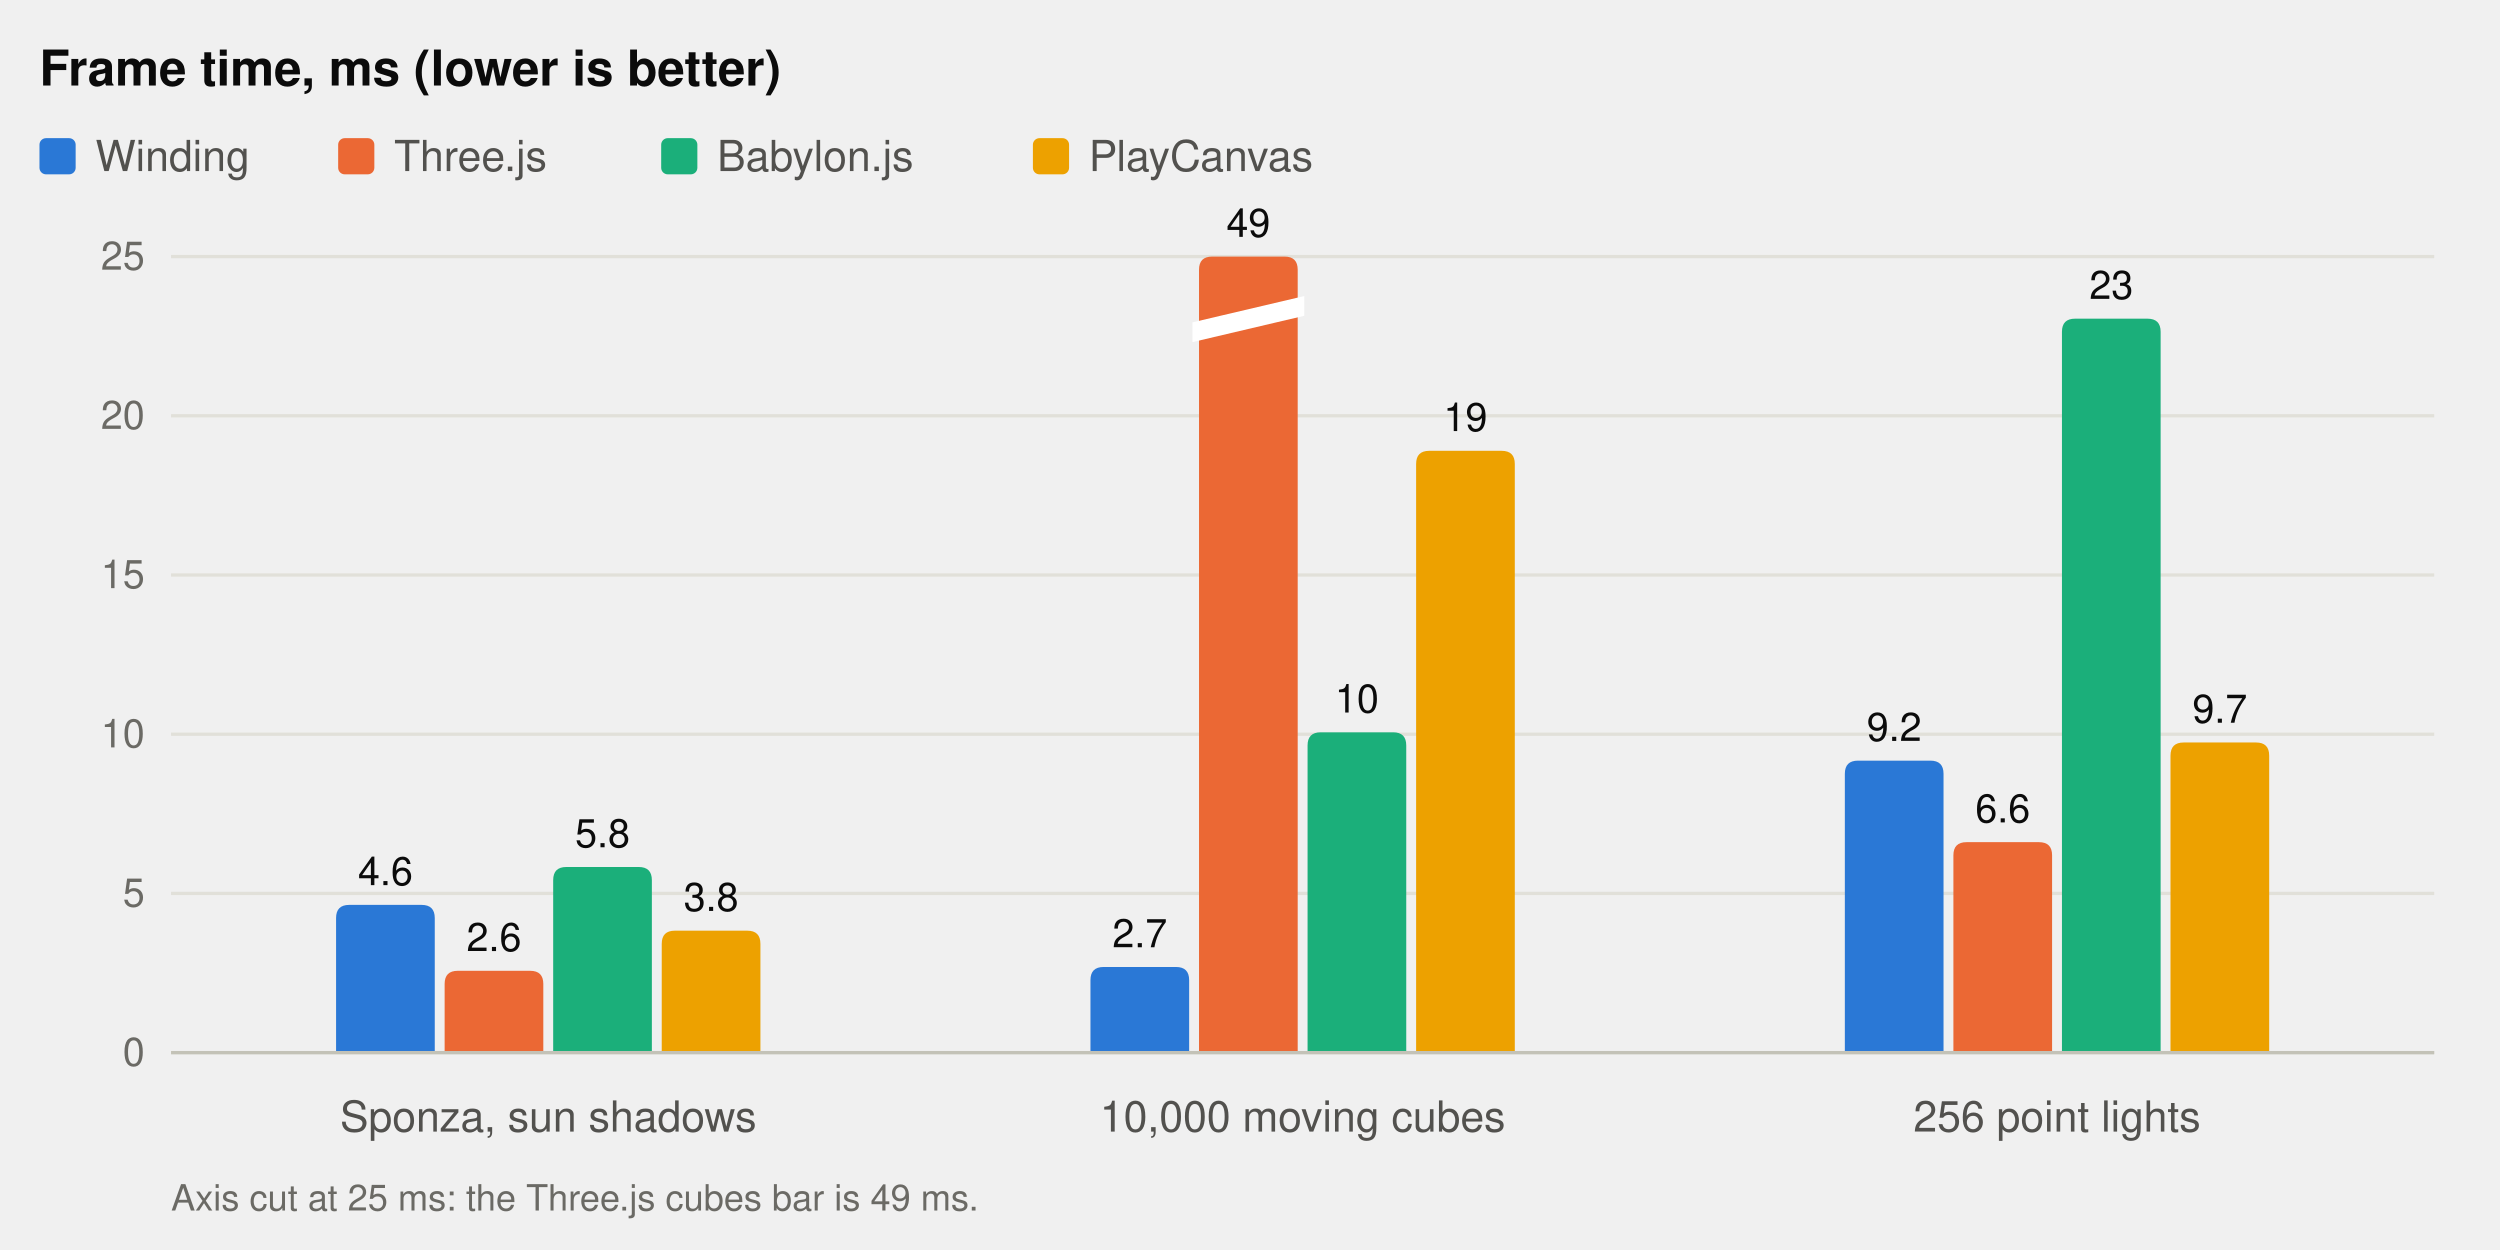
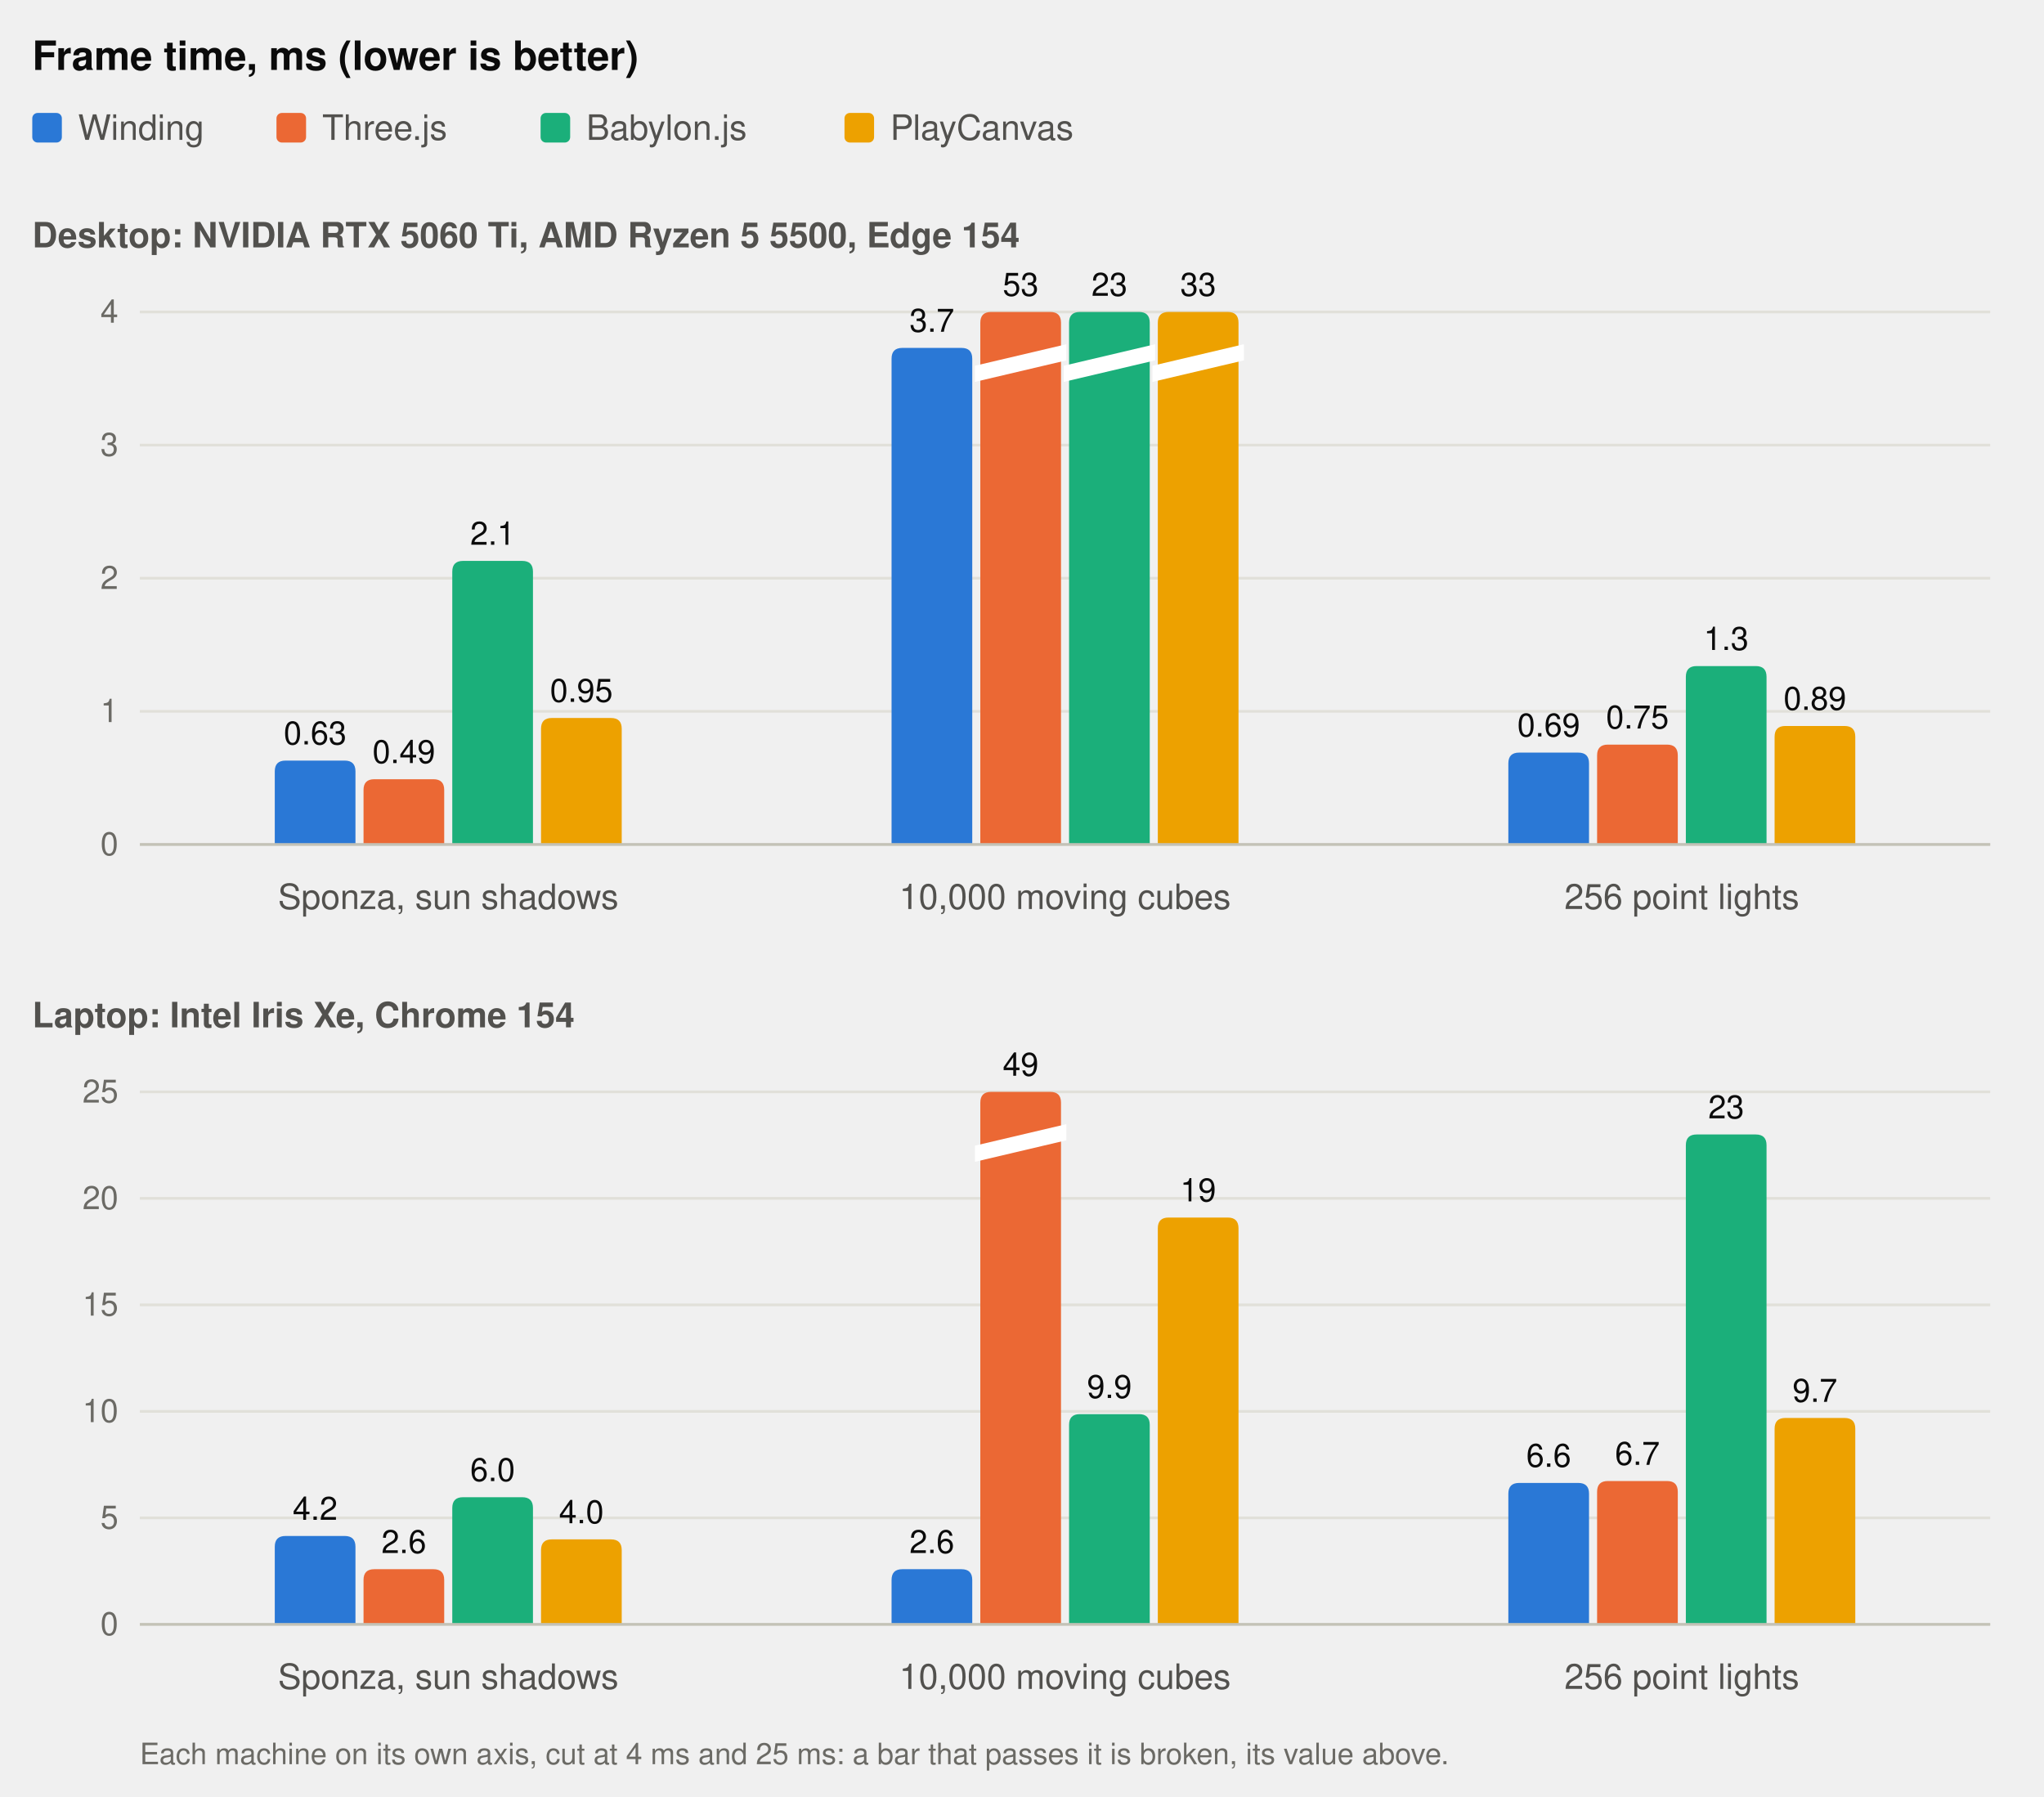
- <svg xmlns="http://www.w3.org/2000/svg" viewBox="0 0 760 380" width="760" height="380" role="img" font-family="-apple-system, 'Segoe UI', Helvetica, Arial, sans-serif">
+ <svg xmlns="http://www.w3.org/2000/svg" viewBox="0 0 760 668" width="760" height="668" role="img" font-family="-apple-system, 'Segoe UI', Helvetica, Arial, sans-serif">
  <text x="12" y="26" font-size="15" font-weight="600" fill="#0b0b0b">Frame time, ms (lower is better)</text>
  <rect x="12" y="42" width="11" height="11" rx="2" fill="#2a78d6" />
  <text x="29" y="52" font-size="13" fill="#52514e">Winding</text>
  <rect x="102.8" y="42" width="11" height="11" rx="2" fill="#eb6834" />
  <text x="119.8" y="52" font-size="13" fill="#52514e">Three.js</text>
  <rect x="201" y="42" width="11" height="11" rx="2" fill="#1baf7a" />
  <text x="218" y="52" font-size="13" fill="#52514e">Babylon.js</text>
  <rect x="314" y="42" width="11" height="11" rx="2" fill="#eda100" />
  <text x="331" y="52" font-size="13" fill="#52514e">PlayCanvas</text>
-   <line x1="52" x2="740" y1="320" y2="320" stroke="#e1e0d9" stroke-width="1" />
-   <text x="44" y="324" font-size="12" text-anchor="end" fill="#6b6a65">0</text>
-   <line x1="52" x2="740" y1="271.6" y2="271.6" stroke="#e1e0d9" stroke-width="1" />
-   <text x="44" y="275.6" font-size="12" text-anchor="end" fill="#6b6a65">5</text>
-   <line x1="52" x2="740" y1="223.2" y2="223.2" stroke="#e1e0d9" stroke-width="1" />
-   <text x="44" y="227.2" font-size="12" text-anchor="end" fill="#6b6a65">10</text>
-   <line x1="52" x2="740" y1="174.8" y2="174.8" stroke="#e1e0d9" stroke-width="1" />
-   <text x="44" y="178.8" font-size="12" text-anchor="end" fill="#6b6a65">15</text>
-   <line x1="52" x2="740" y1="126.4" y2="126.4" stroke="#e1e0d9" stroke-width="1" />
-   <text x="44" y="130.4" font-size="12" text-anchor="end" fill="#6b6a65">20</text>
-   <line x1="52" x2="740" y1="78" y2="78" stroke="#e1e0d9" stroke-width="1" />
-   <text x="44" y="82" font-size="12" text-anchor="end" fill="#6b6a65">25</text>
-   <path d="M102.167,320 V279.085 q0,-4 4,-4 h22 q4,0 4,4 V320 Z" fill="#2a78d6" />
-   <text x="117.167" y="269.085" font-size="12" text-anchor="middle" fill="#0b0b0b">4.6</text>
-   <path d="M135.167,320 V299.122 q0,-4 4,-4 h22 q4,0 4,4 V320 Z" fill="#eb6834" />
-   <text x="150.167" y="289.122" font-size="12" text-anchor="middle" fill="#0b0b0b">2.6</text>
-   <path d="M168.167,320 V267.566 q0,-4 4,-4 h22 q4,0 4,4 V320 Z" fill="#1baf7a" />
-   <text x="183.167" y="257.566" font-size="12" text-anchor="middle" fill="#0b0b0b">5.8</text>
-   <path d="M201.167,320 V286.926 q0,-4 4,-4 h22 q4,0 4,4 V320 Z" fill="#eda100" />
-   <text x="216.167" y="276.926" font-size="12" text-anchor="middle" fill="#0b0b0b">3.8</text>
-   <text x="166.667" y="344" font-size="13" text-anchor="middle" fill="#52514e">Sponza, sun shadows</text>
-   <path d="M331.5,320 V297.961 q0,-4 4,-4 h22 q4,0 4,4 V320 Z" fill="#2a78d6" />
-   <text x="346.5" y="287.961" font-size="12" text-anchor="middle" fill="#0b0b0b">2.7</text>
-   <path d="M364.5,320 V82 q0,-4 4,-4 h22 q4,0 4,4 V320 Z" fill="#eb6834" />
-   <path d="M362.5,98 l34,-8 v6 l-34,8 Z" fill="#ffffff" />
-   <text x="379.5" y="72" font-size="12" text-anchor="middle" fill="#0b0b0b">49</text>
-   <path d="M397.5,320 V226.619 q0,-4 4,-4 h22 q4,0 4,4 V320 Z" fill="#1baf7a" />
-   <text x="412.5" y="216.619" font-size="12" text-anchor="middle" fill="#0b0b0b">10</text>
-   <path d="M430.5,320 V141.048 q0,-4 4,-4 h22 q4,0 4,4 V320 Z" fill="#eda100" />
-   <text x="445.5" y="131.048" font-size="12" text-anchor="middle" fill="#0b0b0b">19</text>
-   <text x="396" y="344" font-size="13" text-anchor="middle" fill="#52514e">10,000 moving cubes</text>
-   <path d="M560.833,320 V235.234 q0,-4 4,-4 h22 q4,0 4,4 V320 Z" fill="#2a78d6" />
-   <text x="575.833" y="225.234" font-size="12" text-anchor="middle" fill="#0b0b0b">9.2</text>
-   <path d="M593.833,320 V260.015 q0,-4 4,-4 h22 q4,0 4,4 V320 Z" fill="#eb6834" />
-   <text x="608.833" y="250.015" font-size="12" text-anchor="middle" fill="#0b0b0b">6.6</text>
-   <path d="M626.833,320 V100.876 q0,-4 4,-4 h22 q4,0 4,4 V320 Z" fill="#1baf7a" />
-   <text x="641.833" y="90.876" font-size="12" text-anchor="middle" fill="#0b0b0b">23</text>
-   <path d="M659.833,320 V229.717 q0,-4 4,-4 h22 q4,0 4,4 V320 Z" fill="#eda100" />
-   <text x="674.833" y="219.717" font-size="12" text-anchor="middle" fill="#0b0b0b">9.7</text>
-   <text x="625.333" y="344" font-size="13" text-anchor="middle" fill="#52514e">256 point lights</text>
-   <line x1="52" x2="740" y1="320" y2="320" stroke="#c3c2b7" stroke-width="1" />
-   <text x="52" y="368" font-size="11" fill="#6b6a65">Axis cut at 25 ms: the Three.js cubes bar is 49 ms.</text>
+   <text x="12" y="92" font-size="13" font-weight="600" fill="#52514e">Desktop: NVIDIA RTX 5060 Ti, AMD Ryzen 5 5500, Edge 154</text>
+   <line x1="52" x2="740" y1="314" y2="314" stroke="#e1e0d9" stroke-width="1" />
+   <text x="44" y="318" font-size="12" text-anchor="end" fill="#6b6a65">0</text>
+   <line x1="52" x2="740" y1="264.5" y2="264.5" stroke="#e1e0d9" stroke-width="1" />
+   <text x="44" y="268.5" font-size="12" text-anchor="end" fill="#6b6a65">1</text>
+   <line x1="52" x2="740" y1="215" y2="215" stroke="#e1e0d9" stroke-width="1" />
+   <text x="44" y="219" font-size="12" text-anchor="end" fill="#6b6a65">2</text>
+   <line x1="52" x2="740" y1="165.5" y2="165.5" stroke="#e1e0d9" stroke-width="1" />
+   <text x="44" y="169.5" font-size="12" text-anchor="end" fill="#6b6a65">3</text>
+   <line x1="52" x2="740" y1="116" y2="116" stroke="#e1e0d9" stroke-width="1" />
+   <text x="44" y="120" font-size="12" text-anchor="end" fill="#6b6a65">4</text>
+   <path d="M102.167,314 V286.815 q0,-4 4,-4 h22 q4,0 4,4 V314 Z" fill="#2a78d6" />
+   <text x="117.167" y="276.815" font-size="12" text-anchor="middle" fill="#0b0b0b">0.63</text>
+   <path d="M135.167,314 V293.745 q0,-4 4,-4 h22 q4,0 4,4 V314 Z" fill="#eb6834" />
+   <text x="150.167" y="283.745" font-size="12" text-anchor="middle" fill="#0b0b0b">0.49</text>
+   <path d="M168.167,314 V212.565 q0,-4 4,-4 h22 q4,0 4,4 V314 Z" fill="#1baf7a" />
+   <text x="183.167" y="202.565" font-size="12" text-anchor="middle" fill="#0b0b0b">2.1</text>
+   <path d="M201.167,314 V270.975 q0,-4 4,-4 h22 q4,0 4,4 V314 Z" fill="#eda100" />
+   <text x="216.167" y="260.975" font-size="12" text-anchor="middle" fill="#0b0b0b">0.95</text>
+   <text x="166.667" y="338" font-size="13" text-anchor="middle" fill="#52514e">Sponza, sun shadows</text>
+   <path d="M331.5,314 V133.365 q0,-4 4,-4 h22 q4,0 4,4 V314 Z" fill="#2a78d6" />
+   <text x="346.5" y="123.365" font-size="12" text-anchor="middle" fill="#0b0b0b">3.7</text>
+   <path d="M364.5,314 V120 q0,-4 4,-4 h22 q4,0 4,4 V314 Z" fill="#eb6834" />
+   <path d="M362.5,136 l34,-8 v6 l-34,8 Z" fill="#ffffff" />
+   <text x="379.5" y="110" font-size="12" text-anchor="middle" fill="#0b0b0b">53</text>
+   <path d="M397.5,314 V120 q0,-4 4,-4 h22 q4,0 4,4 V314 Z" fill="#1baf7a" />
+   <path d="M395.5,136 l34,-8 v6 l-34,8 Z" fill="#ffffff" />
+   <text x="412.5" y="110" font-size="12" text-anchor="middle" fill="#0b0b0b">23</text>
+   <path d="M430.5,314 V120 q0,-4 4,-4 h22 q4,0 4,4 V314 Z" fill="#eda100" />
+   <path d="M428.5,136 l34,-8 v6 l-34,8 Z" fill="#ffffff" />
+   <text x="445.5" y="110" font-size="12" text-anchor="middle" fill="#0b0b0b">33</text>
+   <text x="396" y="338" font-size="13" text-anchor="middle" fill="#52514e">10,000 moving cubes</text>
+   <path d="M560.833,314 V283.845 q0,-4 4,-4 h22 q4,0 4,4 V314 Z" fill="#2a78d6" />
+   <text x="575.833" y="273.845" font-size="12" text-anchor="middle" fill="#0b0b0b">0.69</text>
+   <path d="M593.833,314 V280.875 q0,-4 4,-4 h22 q4,0 4,4 V314 Z" fill="#eb6834" />
+   <text x="608.833" y="270.875" font-size="12" text-anchor="middle" fill="#0b0b0b">0.75</text>
+   <path d="M626.833,314 V251.67 q0,-4 4,-4 h22 q4,0 4,4 V314 Z" fill="#1baf7a" />
+   <text x="641.833" y="241.67" font-size="12" text-anchor="middle" fill="#0b0b0b">1.3</text>
+   <path d="M659.833,314 V273.945 q0,-4 4,-4 h22 q4,0 4,4 V314 Z" fill="#eda100" />
+   <text x="674.833" y="263.945" font-size="12" text-anchor="middle" fill="#0b0b0b">0.89</text>
+   <text x="625.333" y="338" font-size="13" text-anchor="middle" fill="#52514e">256 point lights</text>
+   <line x1="52" x2="740" y1="314" y2="314" stroke="#c3c2b7" stroke-width="1" />
+   <text x="12" y="382" font-size="13" font-weight="600" fill="#52514e">Laptop: Intel Iris Xe, Chrome 154</text>
+   <line x1="52" x2="740" y1="604" y2="604" stroke="#e1e0d9" stroke-width="1" />
+   <text x="44" y="608" font-size="12" text-anchor="end" fill="#6b6a65">0</text>
+   <line x1="52" x2="740" y1="564.4" y2="564.4" stroke="#e1e0d9" stroke-width="1" />
+   <text x="44" y="568.4" font-size="12" text-anchor="end" fill="#6b6a65">5</text>
+   <line x1="52" x2="740" y1="524.8" y2="524.8" stroke="#e1e0d9" stroke-width="1" />
+   <text x="44" y="528.8" font-size="12" text-anchor="end" fill="#6b6a65">10</text>
+   <line x1="52" x2="740" y1="485.2" y2="485.2" stroke="#e1e0d9" stroke-width="1" />
+   <text x="44" y="489.2" font-size="12" text-anchor="end" fill="#6b6a65">15</text>
+   <line x1="52" x2="740" y1="445.6" y2="445.6" stroke="#e1e0d9" stroke-width="1" />
+   <text x="44" y="449.6" font-size="12" text-anchor="end" fill="#6b6a65">20</text>
+   <line x1="52" x2="740" y1="406" y2="406" stroke="#e1e0d9" stroke-width="1" />
+   <text x="44" y="410" font-size="12" text-anchor="end" fill="#6b6a65">25</text>
+   <path d="M102.167,604 V575.132 q0,-4 4,-4 h22 q4,0 4,4 V604 Z" fill="#2a78d6" />
+   <text x="117.167" y="565.132" font-size="12" text-anchor="middle" fill="#0b0b0b">4.2</text>
+   <path d="M135.167,604 V587.487 q0,-4 4,-4 h22 q4,0 4,4 V604 Z" fill="#eb6834" />
+   <text x="150.167" y="577.487" font-size="12" text-anchor="middle" fill="#0b0b0b">2.6</text>
+   <path d="M168.167,604 V560.718 q0,-4 4,-4 h22 q4,0 4,4 V604 Z" fill="#1baf7a" />
+   <text x="183.167" y="550.718" font-size="12" text-anchor="middle" fill="#0b0b0b">6.0</text>
+   <path d="M201.167,604 V576.399 q0,-4 4,-4 h22 q4,0 4,4 V604 Z" fill="#eda100" />
+   <text x="216.167" y="566.399" font-size="12" text-anchor="middle" fill="#0b0b0b">4.0</text>
+   <text x="166.667" y="628" font-size="13" text-anchor="middle" fill="#52514e">Sponza, sun shadows</text>
+   <path d="M331.5,604 V587.487 q0,-4 4,-4 h22 q4,0 4,4 V604 Z" fill="#2a78d6" />
+   <text x="346.5" y="577.487" font-size="12" text-anchor="middle" fill="#0b0b0b">2.6</text>
+   <path d="M364.5,604 V410 q0,-4 4,-4 h22 q4,0 4,4 V604 Z" fill="#eb6834" />
+   <path d="M362.5,426 l34,-8 v6 l-34,8 Z" fill="#ffffff" />
+   <text x="379.5" y="400" font-size="12" text-anchor="middle" fill="#0b0b0b">49</text>
+   <path d="M397.5,604 V529.83 q0,-4 4,-4 h22 q4,0 4,4 V604 Z" fill="#1baf7a" />
+   <text x="412.5" y="519.83" font-size="12" text-anchor="middle" fill="#0b0b0b">9.9</text>
+   <path d="M430.5,604 V456.728 q0,-4 4,-4 h22 q4,0 4,4 V604 Z" fill="#eda100" />
+   <text x="445.5" y="446.728" font-size="12" text-anchor="middle" fill="#0b0b0b">19</text>
+   <text x="396" y="628" font-size="13" text-anchor="middle" fill="#52514e">10,000 moving cubes</text>
+   <path d="M560.833,604 V555.411 q0,-4 4,-4 h22 q4,0 4,4 V604 Z" fill="#2a78d6" />
+   <text x="575.833" y="545.411" font-size="12" text-anchor="middle" fill="#0b0b0b">6.6</text>
+   <path d="M593.833,604 V554.698 q0,-4 4,-4 h22 q4,0 4,4 V604 Z" fill="#eb6834" />
+   <text x="608.833" y="544.698" font-size="12" text-anchor="middle" fill="#0b0b0b">6.7</text>
+   <path d="M626.833,604 V425.84 q0,-4 4,-4 h22 q4,0 4,4 V604 Z" fill="#1baf7a" />
+   <text x="641.833" y="415.84" font-size="12" text-anchor="middle" fill="#0b0b0b">23</text>
+   <path d="M659.833,604 V531.255 q0,-4 4,-4 h22 q4,0 4,4 V604 Z" fill="#eda100" />
+   <text x="674.833" y="521.255" font-size="12" text-anchor="middle" fill="#0b0b0b">9.7</text>
+   <text x="625.333" y="628" font-size="13" text-anchor="middle" fill="#52514e">256 point lights</text>
+   <line x1="52" x2="740" y1="604" y2="604" stroke="#c3c2b7" stroke-width="1" />
+   <text x="52" y="656" font-size="11" fill="#6b6a65">Each machine on its own axis, cut at 4 ms and 25 ms: a bar that passes it is broken, its value above.</text>
</svg>
